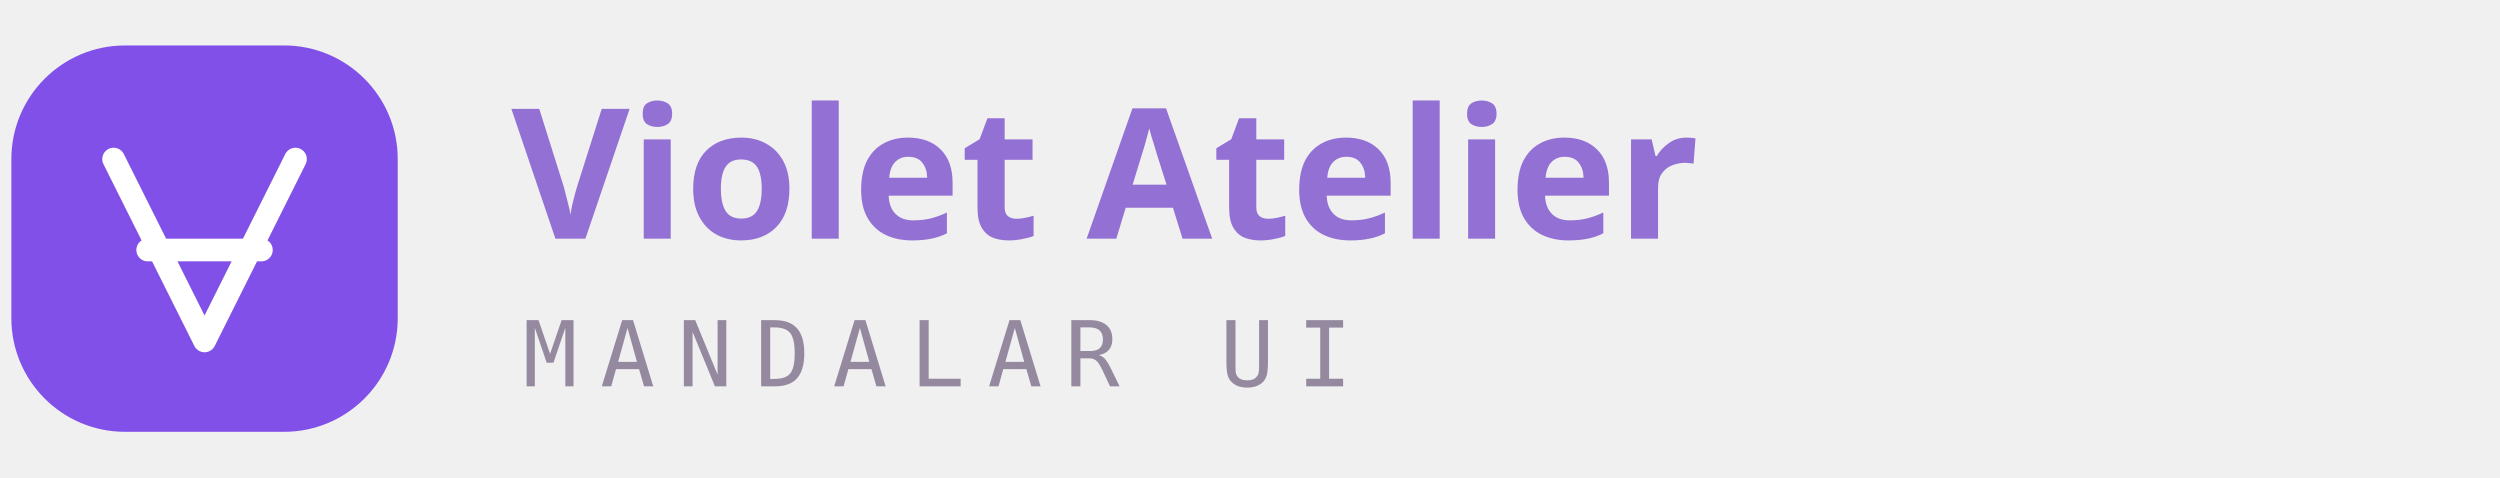
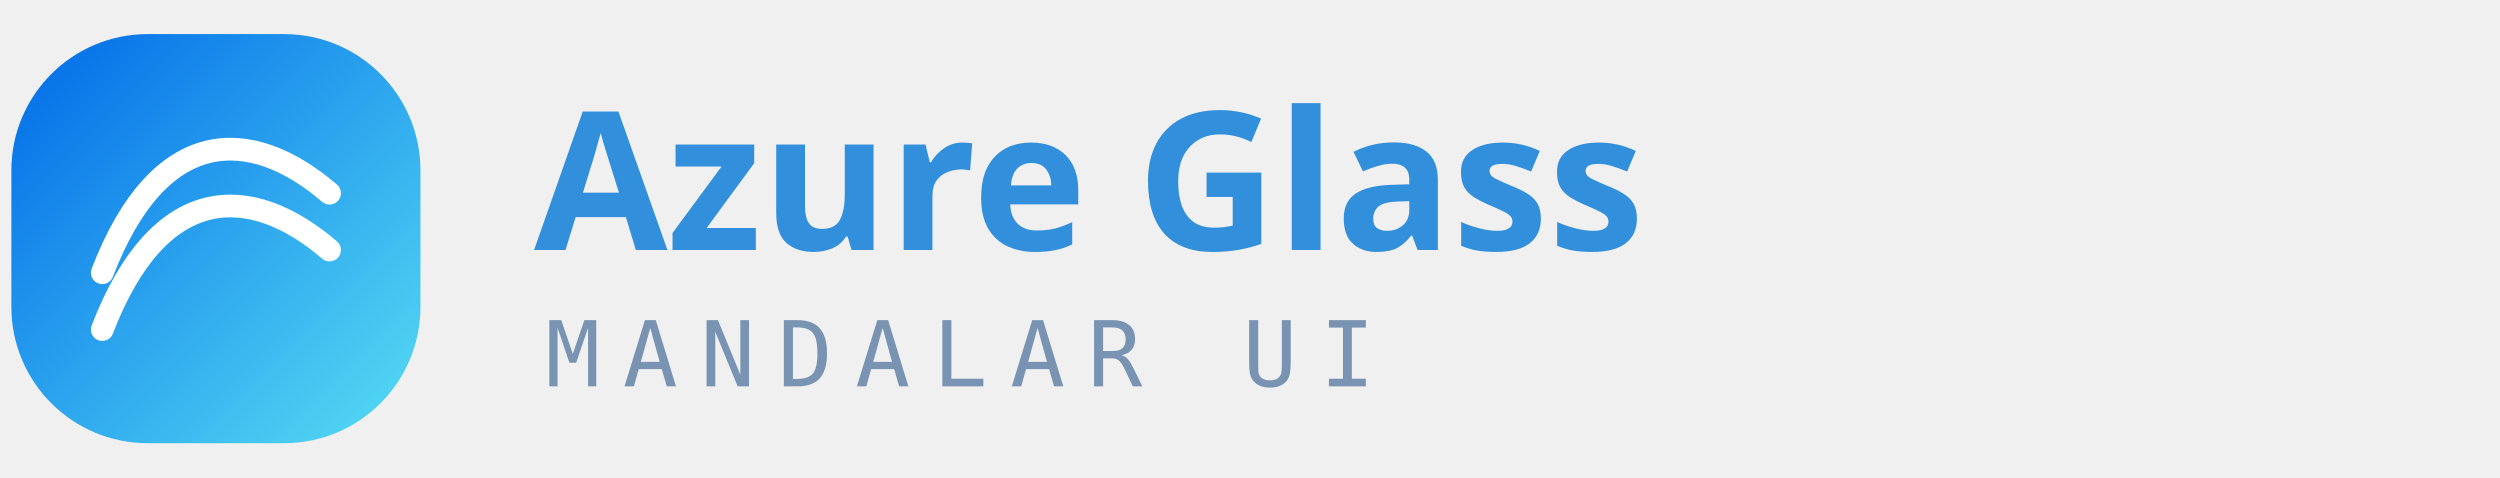
<svg xmlns="http://www.w3.org/2000/svg" width="220" height="42" viewBox="0 0 220 42">
-   <rect x="1" y="4" width="34" height="34" rx="10" fill="#8050e8" />
-   <path d="m10 14 8 16 8-16M13 22h10" fill="none" stroke="#fff" stroke-width="2" stroke-linecap="round" stroke-linejoin="round" />
-   <text x="45" y="21" fill="#9270d4" font-family="system-ui,sans-serif" font-size="16" font-weight="650">Violet Atelier</text>
-   <text x="46" y="34" fill="#94899f" font-family="monospace" font-size="8" letter-spacing="2">MANDALAR UI</text>
+   <defs>
+     <linearGradient id="azure" x2="1" y2="1">
+       <stop stop-color="#0069e8" />
+       <stop offset="1" stop-color="#57def3" />
+     </linearGradient>
+   </defs>
+   <rect x="1" y="3" width="36" height="36" rx="12" fill="url(#azure)" />
+   <path d="M9 24c5-13 13-13 20-7M9 29c5-13 13-13 20-7" fill="none" stroke="#fff" stroke-width="2" stroke-linecap="round" />
+   <text x="47" y="22" fill="#328fdc" font-family="system-ui,sans-serif" font-size="17" font-weight="650">Azure Glass</text>
+   <text x="48" y="34" fill="#7894b2" font-family="monospace" font-size="8" letter-spacing="2">MANDALAR UI</text>
</svg>
